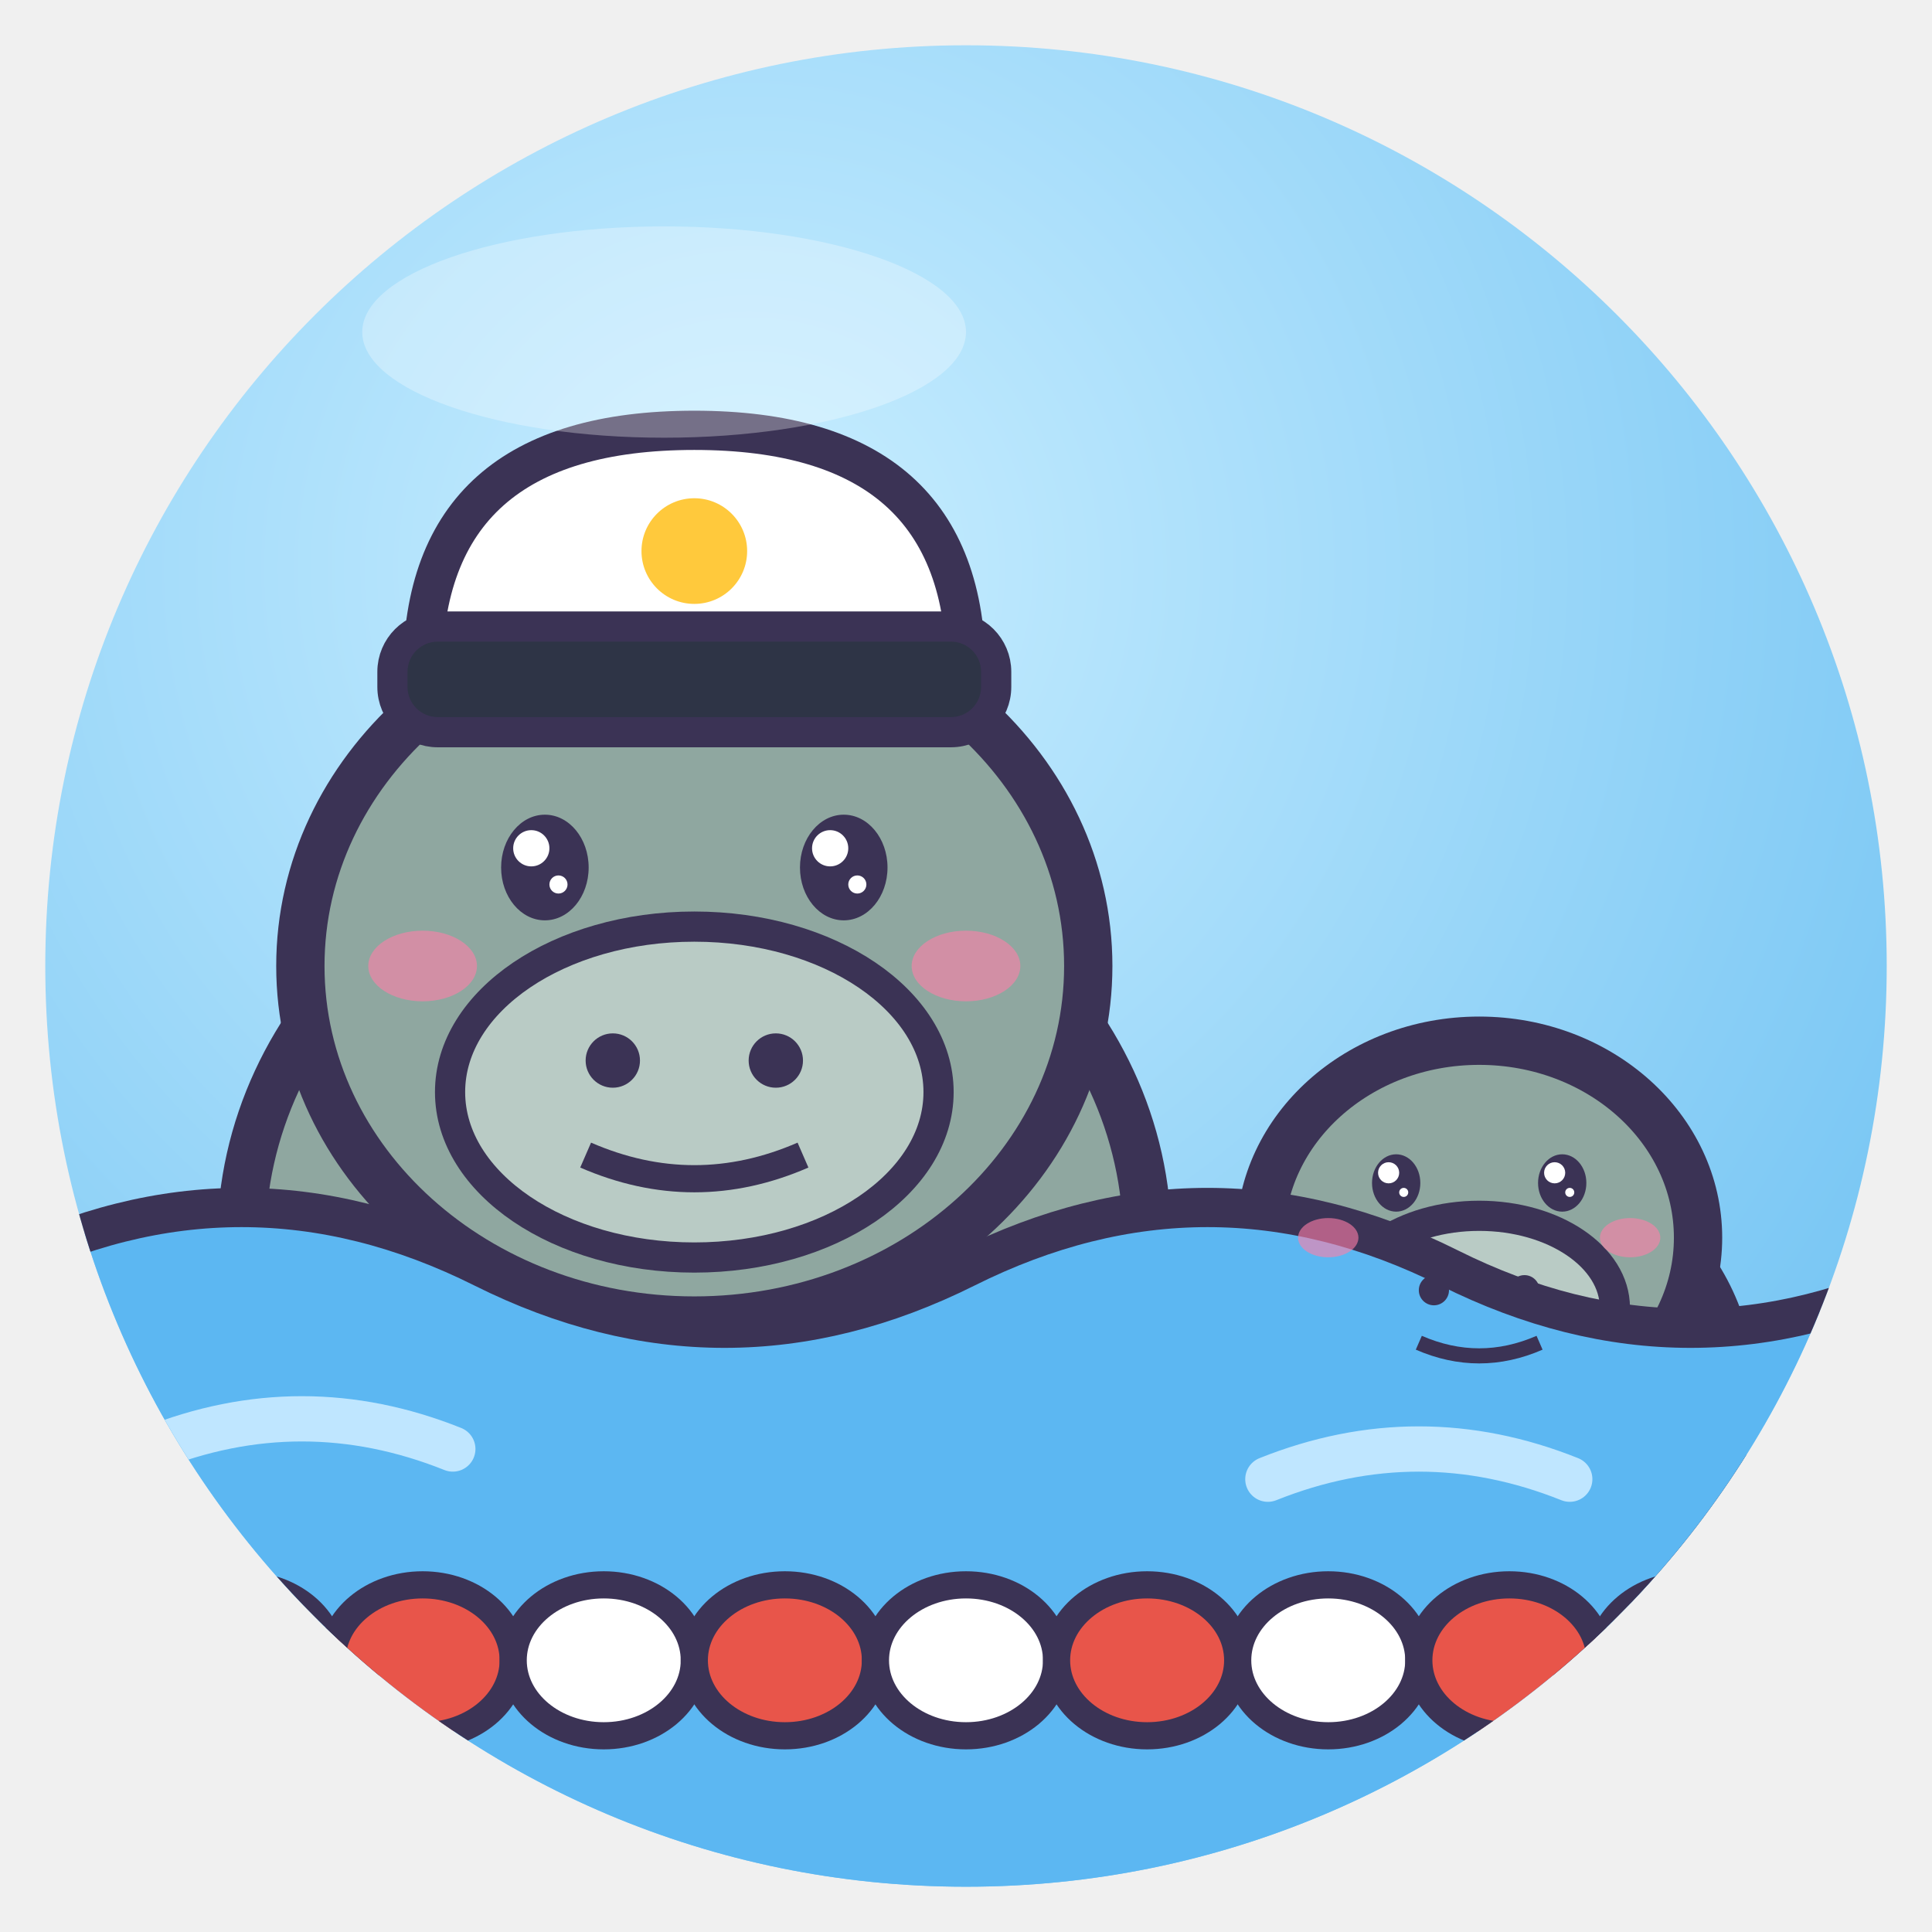
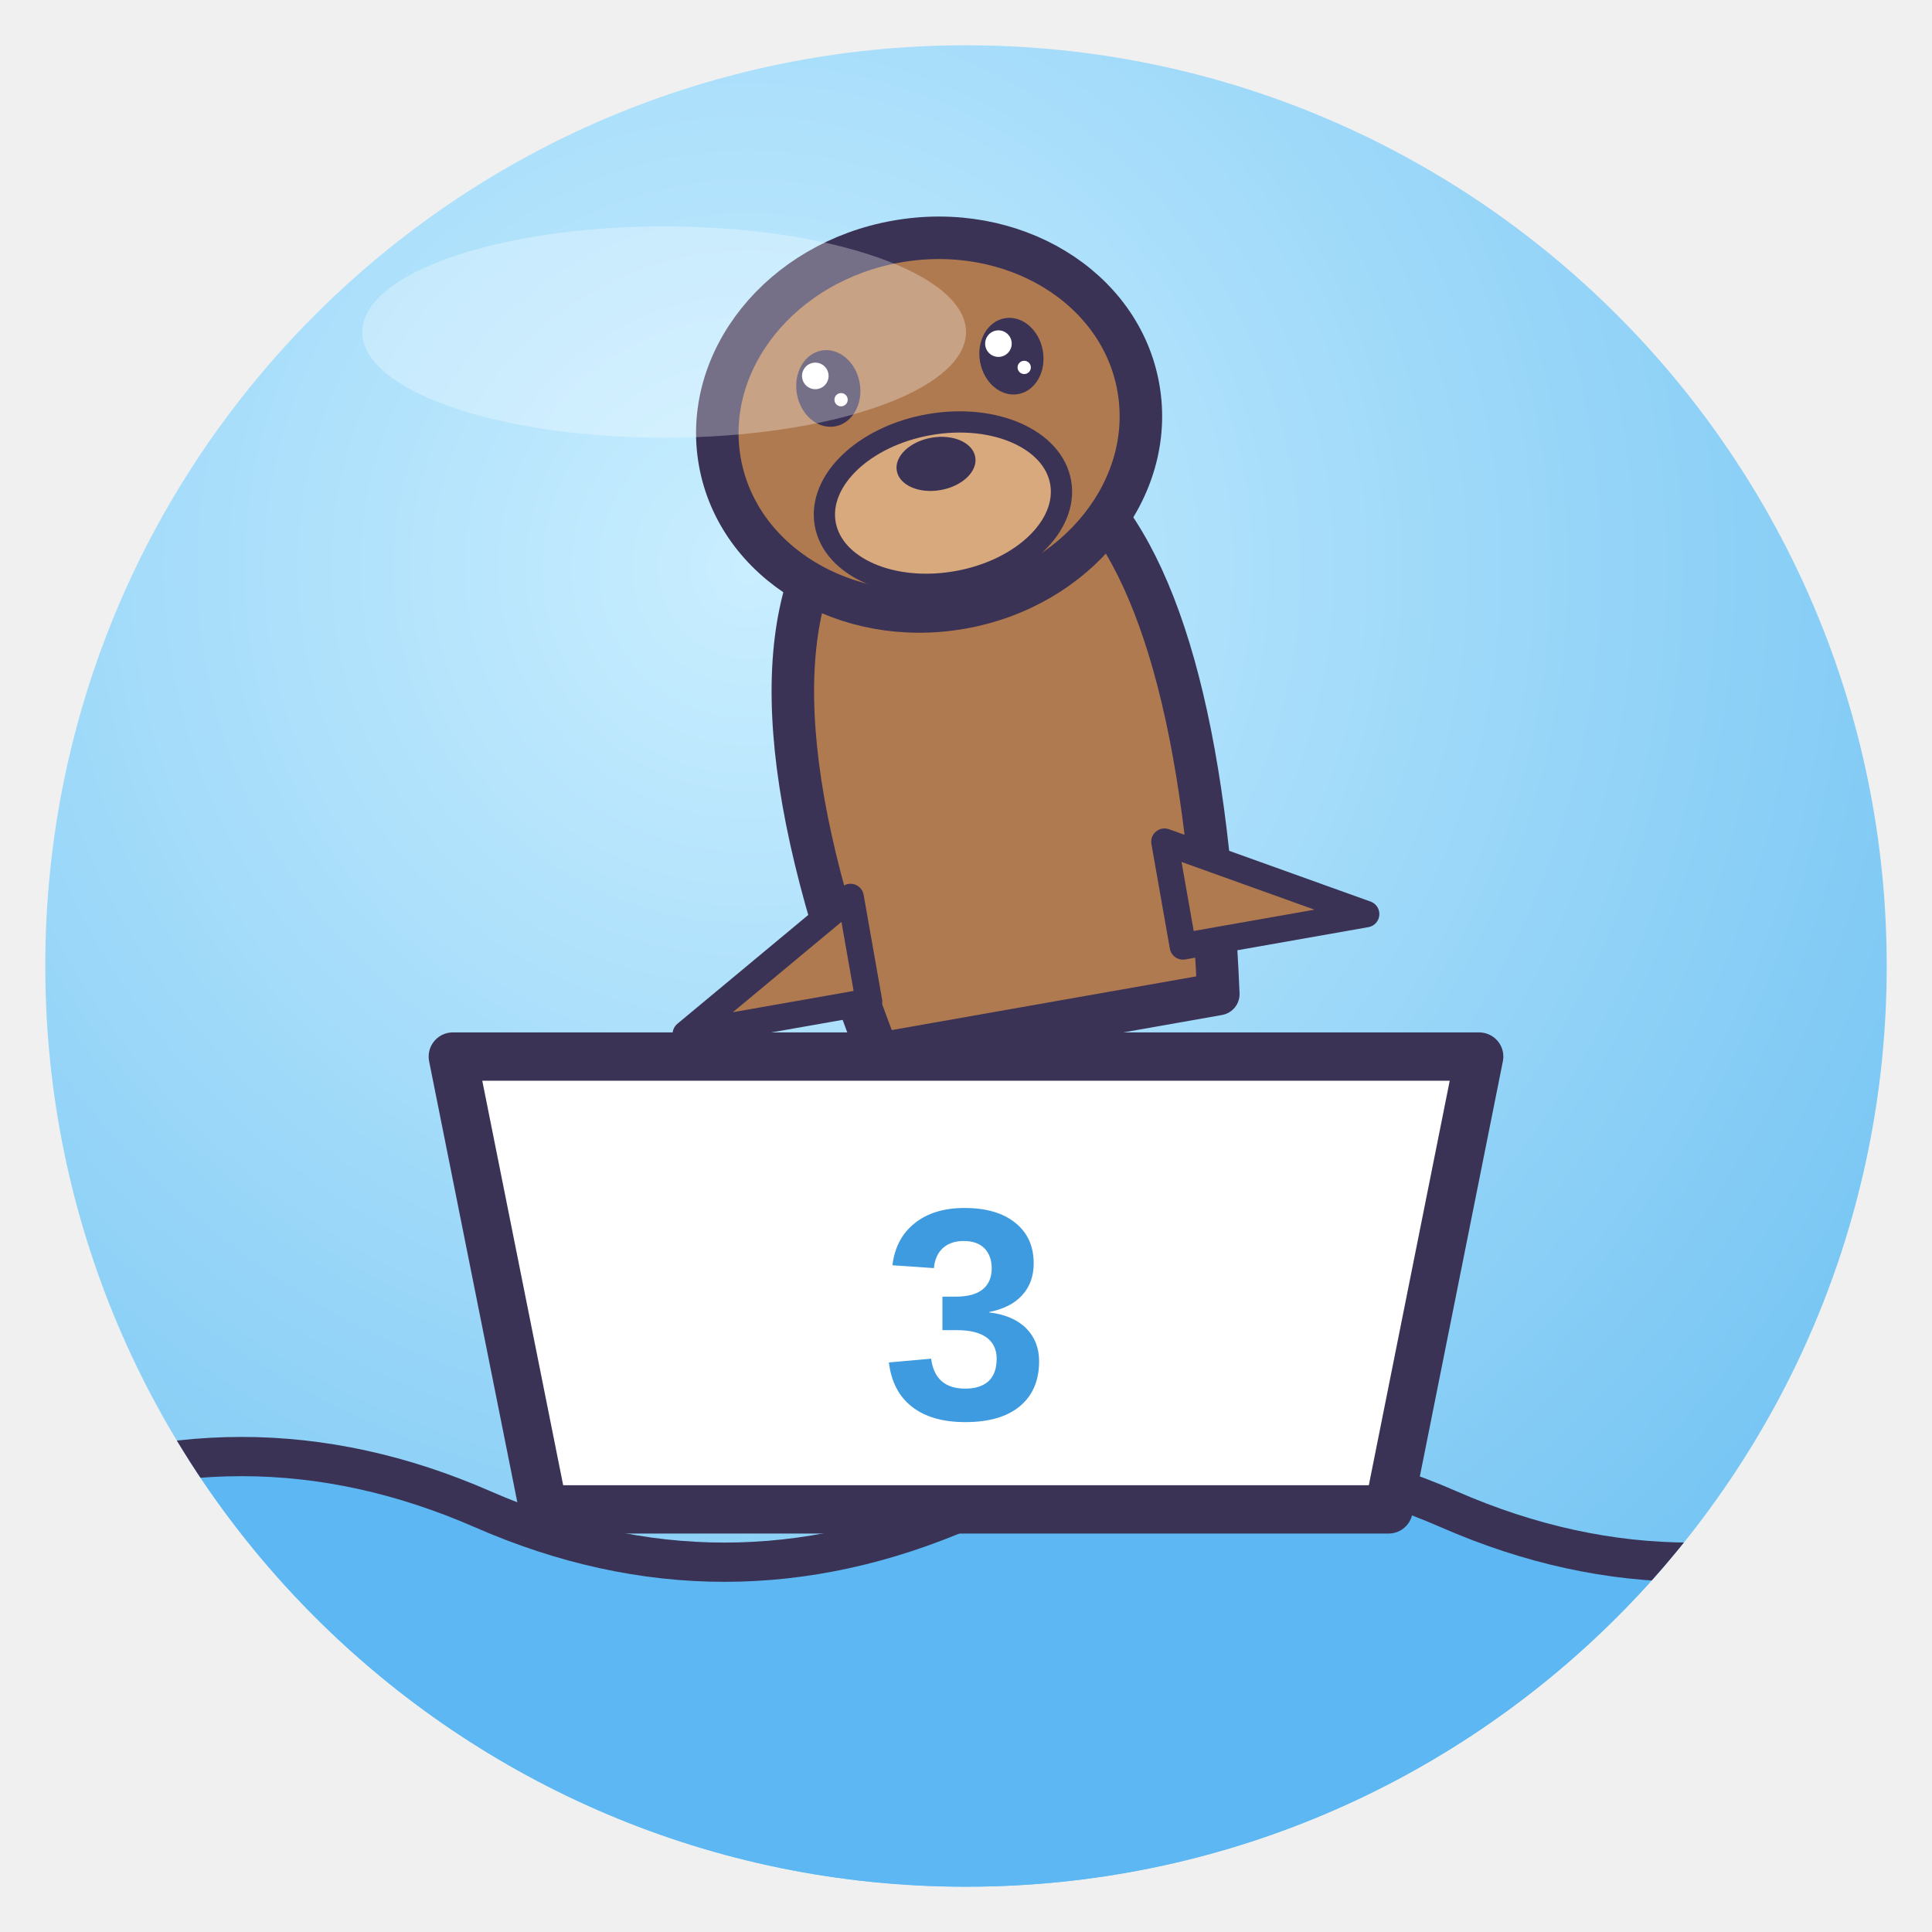
<svg xmlns="http://www.w3.org/2000/svg" viewBox="0 0 128 128" width="128" height="128">
  <defs>
    <radialGradient id="g" cx="38%" cy="28%" r="85%">
      <stop offset="0" stop-color="#C9EEFF" />
      <stop offset="1" stop-color="#6CC0F2" />
    </radialGradient>
    <clipPath id="c">
      <circle cx="64" cy="64" r="61" />
    </clipPath>
  </defs>
  <circle cx="64" cy="64" r="61" fill="url(#g)" />
  <g clip-path="url(#c)">
-     <ellipse cx="46" cy="82.27" rx="30.015" ry="27.405" fill="#8FA7A0" stroke="#3B3355" stroke-width="3.2" stroke-linejoin="round" stroke-linecap="round" />
-     <ellipse cx="46" cy="64" rx="26.1" ry="23.49" fill="#8FA7A0" stroke="#3B3355" stroke-width="3.2" stroke-linejoin="round" stroke-linecap="round" />
-     <ellipse cx="46" cy="72.352" rx="16.182" ry="10.962" fill="#B9CBC5" stroke="#3B3355" stroke-linejoin="round" stroke-linecap="round" stroke-width="2" />
-     <ellipse cx="98" cy="92.15" rx="16.675" ry="15.225" fill="#8FA7A0" stroke="#3B3355" stroke-width="3.2" stroke-linejoin="round" stroke-linecap="round" />
-     <ellipse cx="98" cy="82" rx="14.5" ry="13.05" fill="#8FA7A0" stroke="#3B3355" stroke-width="3.2" stroke-linejoin="round" stroke-linecap="round" />
-     <ellipse cx="98" cy="86.64" rx="8.99" ry="6.09" fill="#B9CBC5" stroke="#3B3355" stroke-linejoin="round" stroke-linecap="round" stroke-width="2" />
-     <path d="M0 84 Q16 76 32 84 T64 84 T96 84 T128 84 V128 H0Z" fill="#5CB7F2" stroke="#3B3355" stroke-linejoin="round" stroke-linecap="round" stroke-width="2.6" />
-     <path d="M10 96 Q20 92 30 96 M84 98 Q94 94 104 98" fill="none" stroke="#BFE6FF" stroke-width="3" stroke-linecap="round" />
-     <path d="M0 110 H128" stroke="#3B3355" stroke-width="2" />
-     <ellipse cx="4" cy="110" rx="6" ry="5" fill="#E8554A" stroke="#3B3355" stroke-linejoin="round" stroke-linecap="round" stroke-width="1.8" />
-     <ellipse cx="16" cy="110" rx="6" ry="5" fill="#fff" stroke="#3B3355" stroke-linejoin="round" stroke-linecap="round" stroke-width="1.8" />
-     <ellipse cx="28" cy="110" rx="6" ry="5" fill="#E8554A" stroke="#3B3355" stroke-linejoin="round" stroke-linecap="round" stroke-width="1.8" />
-     <ellipse cx="40" cy="110" rx="6" ry="5" fill="#fff" stroke="#3B3355" stroke-linejoin="round" stroke-linecap="round" stroke-width="1.8" />
-     <ellipse cx="52" cy="110" rx="6" ry="5" fill="#E8554A" stroke="#3B3355" stroke-linejoin="round" stroke-linecap="round" stroke-width="1.8" />
-     <ellipse cx="64" cy="110" rx="6" ry="5" fill="#fff" stroke="#3B3355" stroke-linejoin="round" stroke-linecap="round" stroke-width="1.8" />
-     <ellipse cx="76" cy="110" rx="6" ry="5" fill="#E8554A" stroke="#3B3355" stroke-linejoin="round" stroke-linecap="round" stroke-width="1.8" />
-     <ellipse cx="88" cy="110" rx="6" ry="5" fill="#fff" stroke="#3B3355" stroke-linejoin="round" stroke-linecap="round" stroke-width="1.8" />
-     <ellipse cx="100" cy="110" rx="6" ry="5" fill="#E8554A" stroke="#3B3355" stroke-linejoin="round" stroke-linecap="round" stroke-width="1.8" />
-     <ellipse cx="112" cy="110" rx="6" ry="5" fill="#fff" stroke="#3B3355" stroke-linejoin="round" stroke-linecap="round" stroke-width="1.8" />
-     <ellipse cx="124" cy="110" rx="6" ry="5" fill="#E8554A" stroke="#3B3355" stroke-linejoin="round" stroke-linecap="round" stroke-width="1.8" />
-     <ellipse cx="36.1" cy="57.475" rx="2.9" ry="3.5" fill="#3B3355" />
-     <circle cx="35.2" cy="56.2" r="1.2" fill="#fff" />
-     <circle cx="37.0" cy="58.6" r="0.6" fill="#fff" />
-     <ellipse cx="55.9" cy="57.475" rx="2.9" ry="3.5" fill="#3B3355" />
-     <circle cx="55.0" cy="56.2" r="1.2" fill="#fff" />
-     <circle cx="56.8" cy="58.6" r="0.6" fill="#fff" />
-     <circle cx="40.6" cy="70.264" r="1.8" fill="#3B3355" />
-     <circle cx="51.4" cy="70.264" r="1.8" fill="#3B3355" />
-     <path d="M38.8 76.528 Q46 79.66 53.2 76.528" fill="none" stroke="#3B3355" stroke-width="1.8" />
-     <ellipse cx="28.0" cy="64" rx="3.6" ry="2.34" fill="#FF7FA8" opacity=".6" />
-     <ellipse cx="64.0" cy="64" rx="3.6" ry="2.34" fill="#FF7FA8" opacity=".6" />
-     <ellipse cx="92.5" cy="78.375" rx="1.6" ry="1.9" fill="#3B3355" />
-     <circle cx="92.0" cy="77.7" r="0.7" fill="#fff" />
-     <circle cx="93.0" cy="79.0" r="0.3" fill="#fff" />
-     <ellipse cx="103.5" cy="78.375" rx="1.6" ry="1.9" fill="#3B3355" />
-     <circle cx="103.0" cy="77.7" r="0.7" fill="#fff" />
-     <circle cx="104.0" cy="79.0" r="0.3" fill="#fff" />
-     <circle cx="95.0" cy="85.48" r="1.0" fill="#3B3355" />
-     <circle cx="101.0" cy="85.48" r="1.0" fill="#3B3355" />
-     <path d="M94.0 88.96 Q98 90.7 102.0 88.96" fill="none" stroke="#3B3355" stroke-width="1.0" />
-     <ellipse cx="88.0" cy="82" rx="2.0" ry="1.3" fill="#FF7FA8" opacity=".6" />
-     <ellipse cx="108.0" cy="82" rx="2.0" ry="1.3" fill="#FF7FA8" opacity=".6" />
-     <path d="M28 44.51 Q28 28.51 46 28.51 Q64 28.51 64 44.51Z" fill="#fff" stroke="#3B3355" stroke-linejoin="round" stroke-linecap="round" stroke-width="2.6" />
-     <rect x="26" y="41.51" width="40" height="7" rx="3" fill="#2E3446" stroke="#3B3355" stroke-linejoin="round" stroke-linecap="round" stroke-width="2" />
-     <circle cx="46" cy="36.51" r="3.5" fill="#FFC93C" />
+     <path d="M0 100 Q16 93 32 100 T64 100 T96 100 T128 100 V128 H0Z" fill="#5CB7F2" stroke="#3B3355" stroke-linejoin="round" stroke-linecap="round" stroke-width="2.6" />
+     <path d="M30 70 H98 L92 100 H36Z" fill="#fff" stroke="#3B3355" stroke-width="3.2" stroke-linejoin="round" stroke-linecap="round" />
+     <text x="64" y="94" font-family="Arial Black,Arial" font-weight="900" font-size="20" text-anchor="middle" fill="#3E9BE0">3</text>
+     <g transform="translate(64 42) rotate(-10) scale(0.88 0.88)">
+       <path d="M-12 30 Q-18 0 -8 -10 L10 -10 Q18 0 14 30Z" fill="#B07A50" stroke="#3B3355" stroke-width="3.2" stroke-linejoin="round" stroke-linecap="round" />
+       <ellipse cx="0" cy="-16" rx="16" ry="14" fill="#B07A50" stroke="#3B3355" stroke-width="3.2" stroke-linejoin="round" stroke-linecap="round" />
+       <ellipse cx="0" cy="-10" rx="9" ry="6" fill="#D9A97E" stroke="#3B3355" stroke-linejoin="round" stroke-linecap="round" stroke-width="1.6" />
+       <ellipse cx="-7" cy="-20" rx="2.4" ry="2.9" fill="#3B3355" />
+       <circle cx="-7.8" cy="-21.1" r="1.0" fill="#fff" />
+       <circle cx="-6.2" cy="-19.0" r="0.5" fill="#fff" />
+       <ellipse cx="7" cy="-20" rx="2.4" ry="2.9" fill="#3B3355" />
+       <circle cx="6.2" cy="-21.1" r="1.0" fill="#fff" />
+       <circle cx="7.8" cy="-19.0" r="0.5" fill="#fff" />
+       <ellipse cx="0" cy="-13" rx="3" ry="2" fill="#3B3355" />
+       <path d="M-12 18 L-26 26 L-12 26Z M12 18 L26 26 L12 26Z" fill="#B07A50" stroke="#3B3355" stroke-linejoin="round" stroke-linecap="round" stroke-width="2" />
+     </g>
  </g>
  <ellipse cx="44" cy="22" rx="20" ry="7" fill="#fff" opacity=".3" />
</svg>
